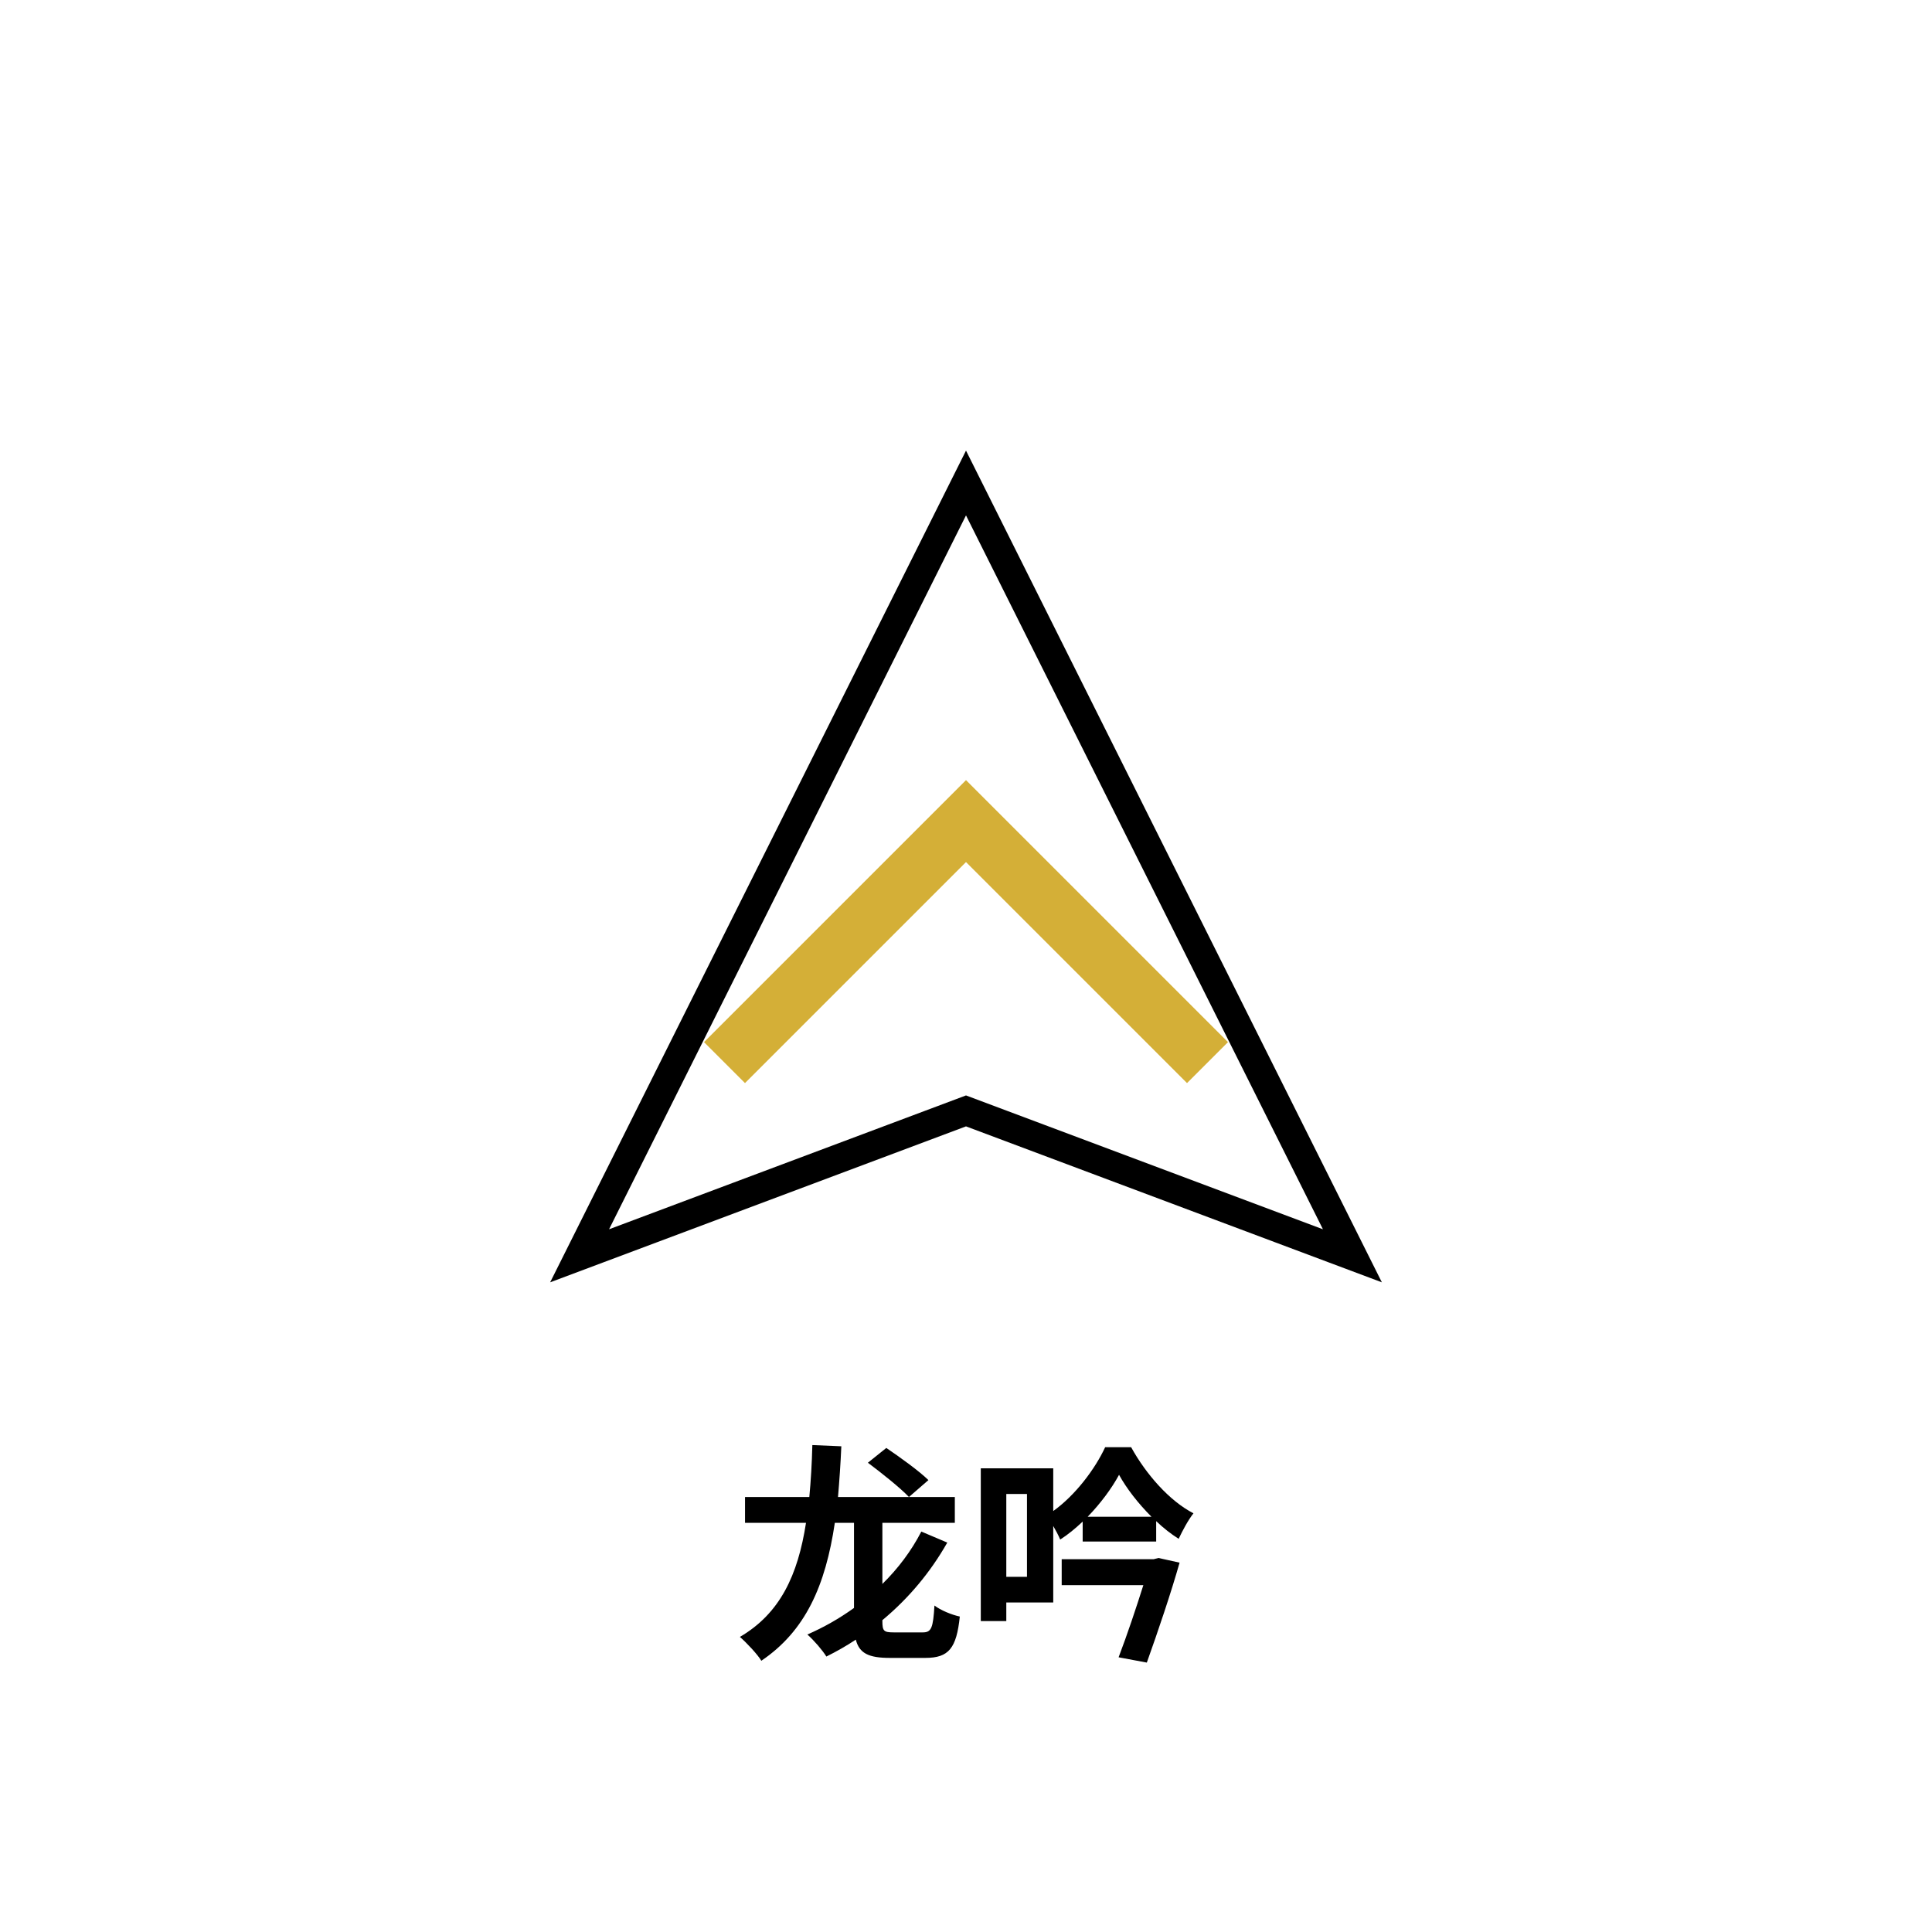
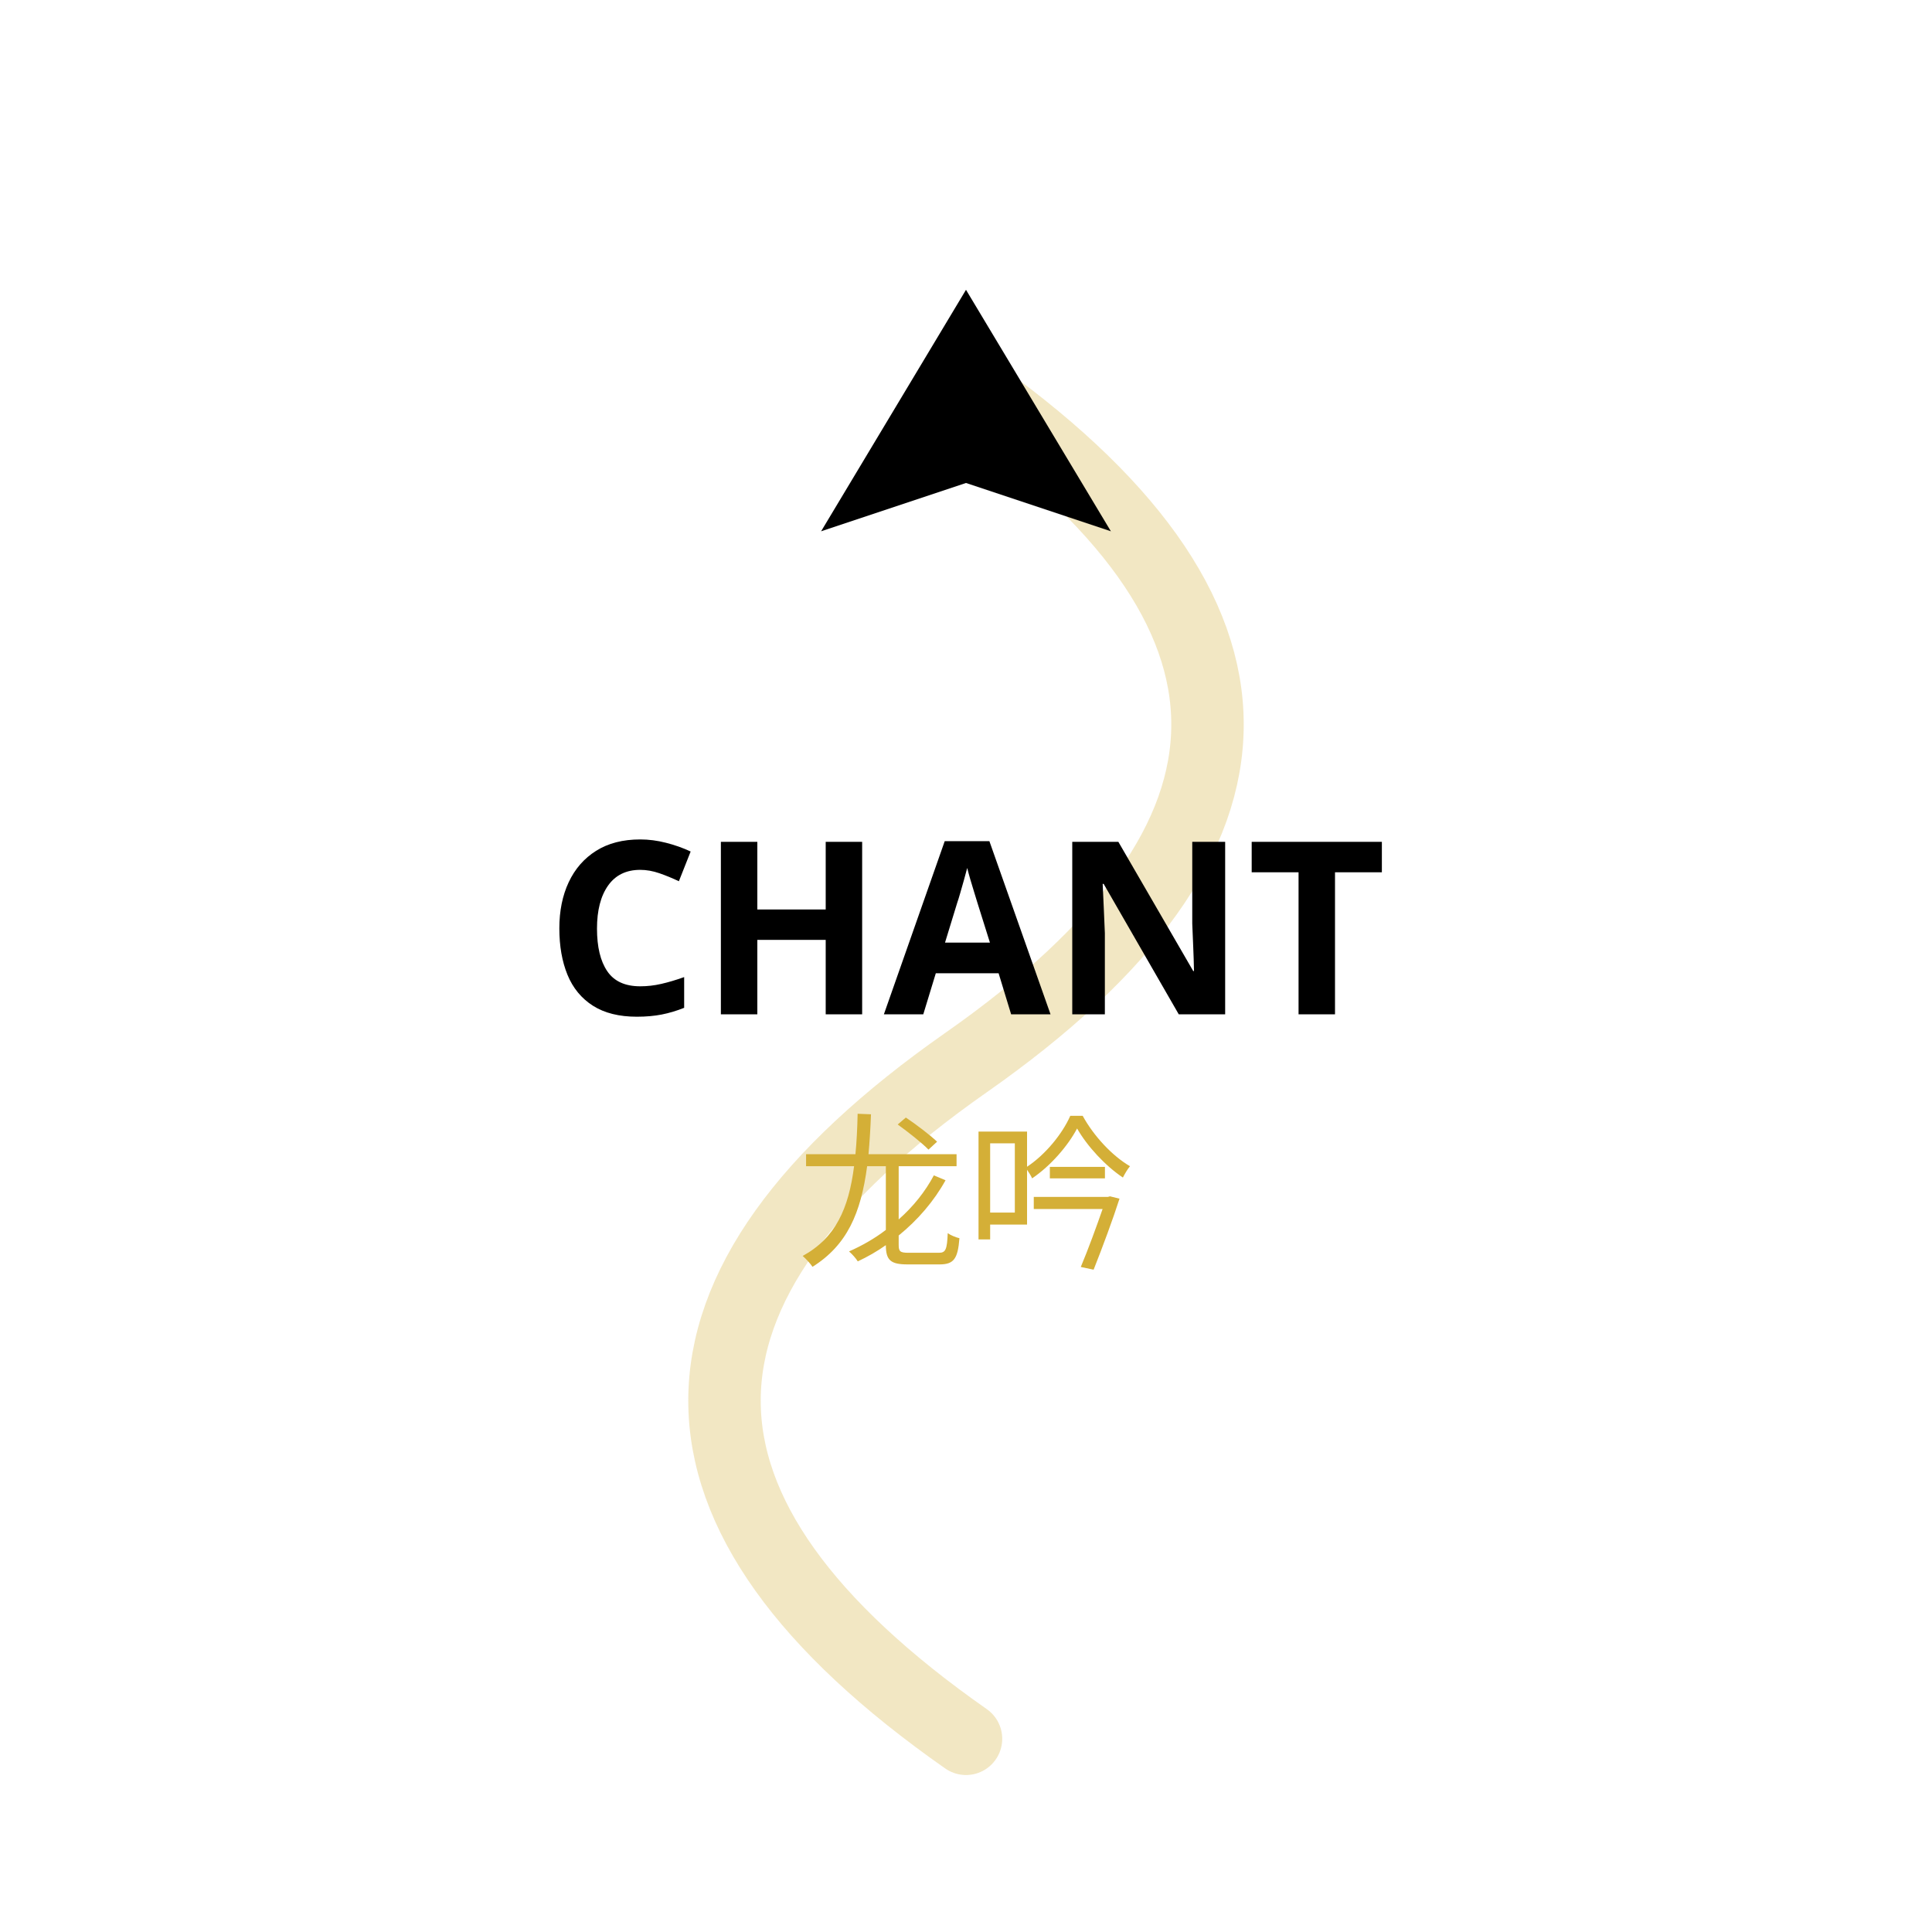
- <svg xmlns="http://www.w3.org/2000/svg" width="200" height="200" viewBox="0 0 200 200">
-   <rect width="200" height="200" fill="white" />
-   <path d="M100 50 L140 130 L100 115 L60 130 Z" fill="none" stroke="black" stroke-width="3" />
-   <path d="M75 110 L100 85 L125 110" fill="none" stroke="#D4AF37" stroke-width="6" />
-   <text x="100" y="170" font-family="serif" font-size="24" text-anchor="middle" font-weight="bold">龙吟</text>
+ <svg xmlns="http://www.w3.org/2000/svg" width="400" height="400" viewBox="0 0 400 400">
+   <rect width="400" height="400" fill="white" />
+   <path d="M200 80 Q300 150 200 220 Q100 290 200 360" fill="none" stroke="#D4AF37" stroke-width="15" stroke-linecap="round" opacity="0.3" />
+   <path d="M170 110 L200 60 L230 110 L200 100 Z" fill="black" />
+   <text x="200" y="210" text-anchor="middle" font-family="Futura" font-size="50" font-weight="bold" fill="black">CHANT</text>
+   <text x="200" y="260" text-anchor="middle" font-family="STSong" font-size="35" fill="#D4AF37">龙吟</text>
</svg>
